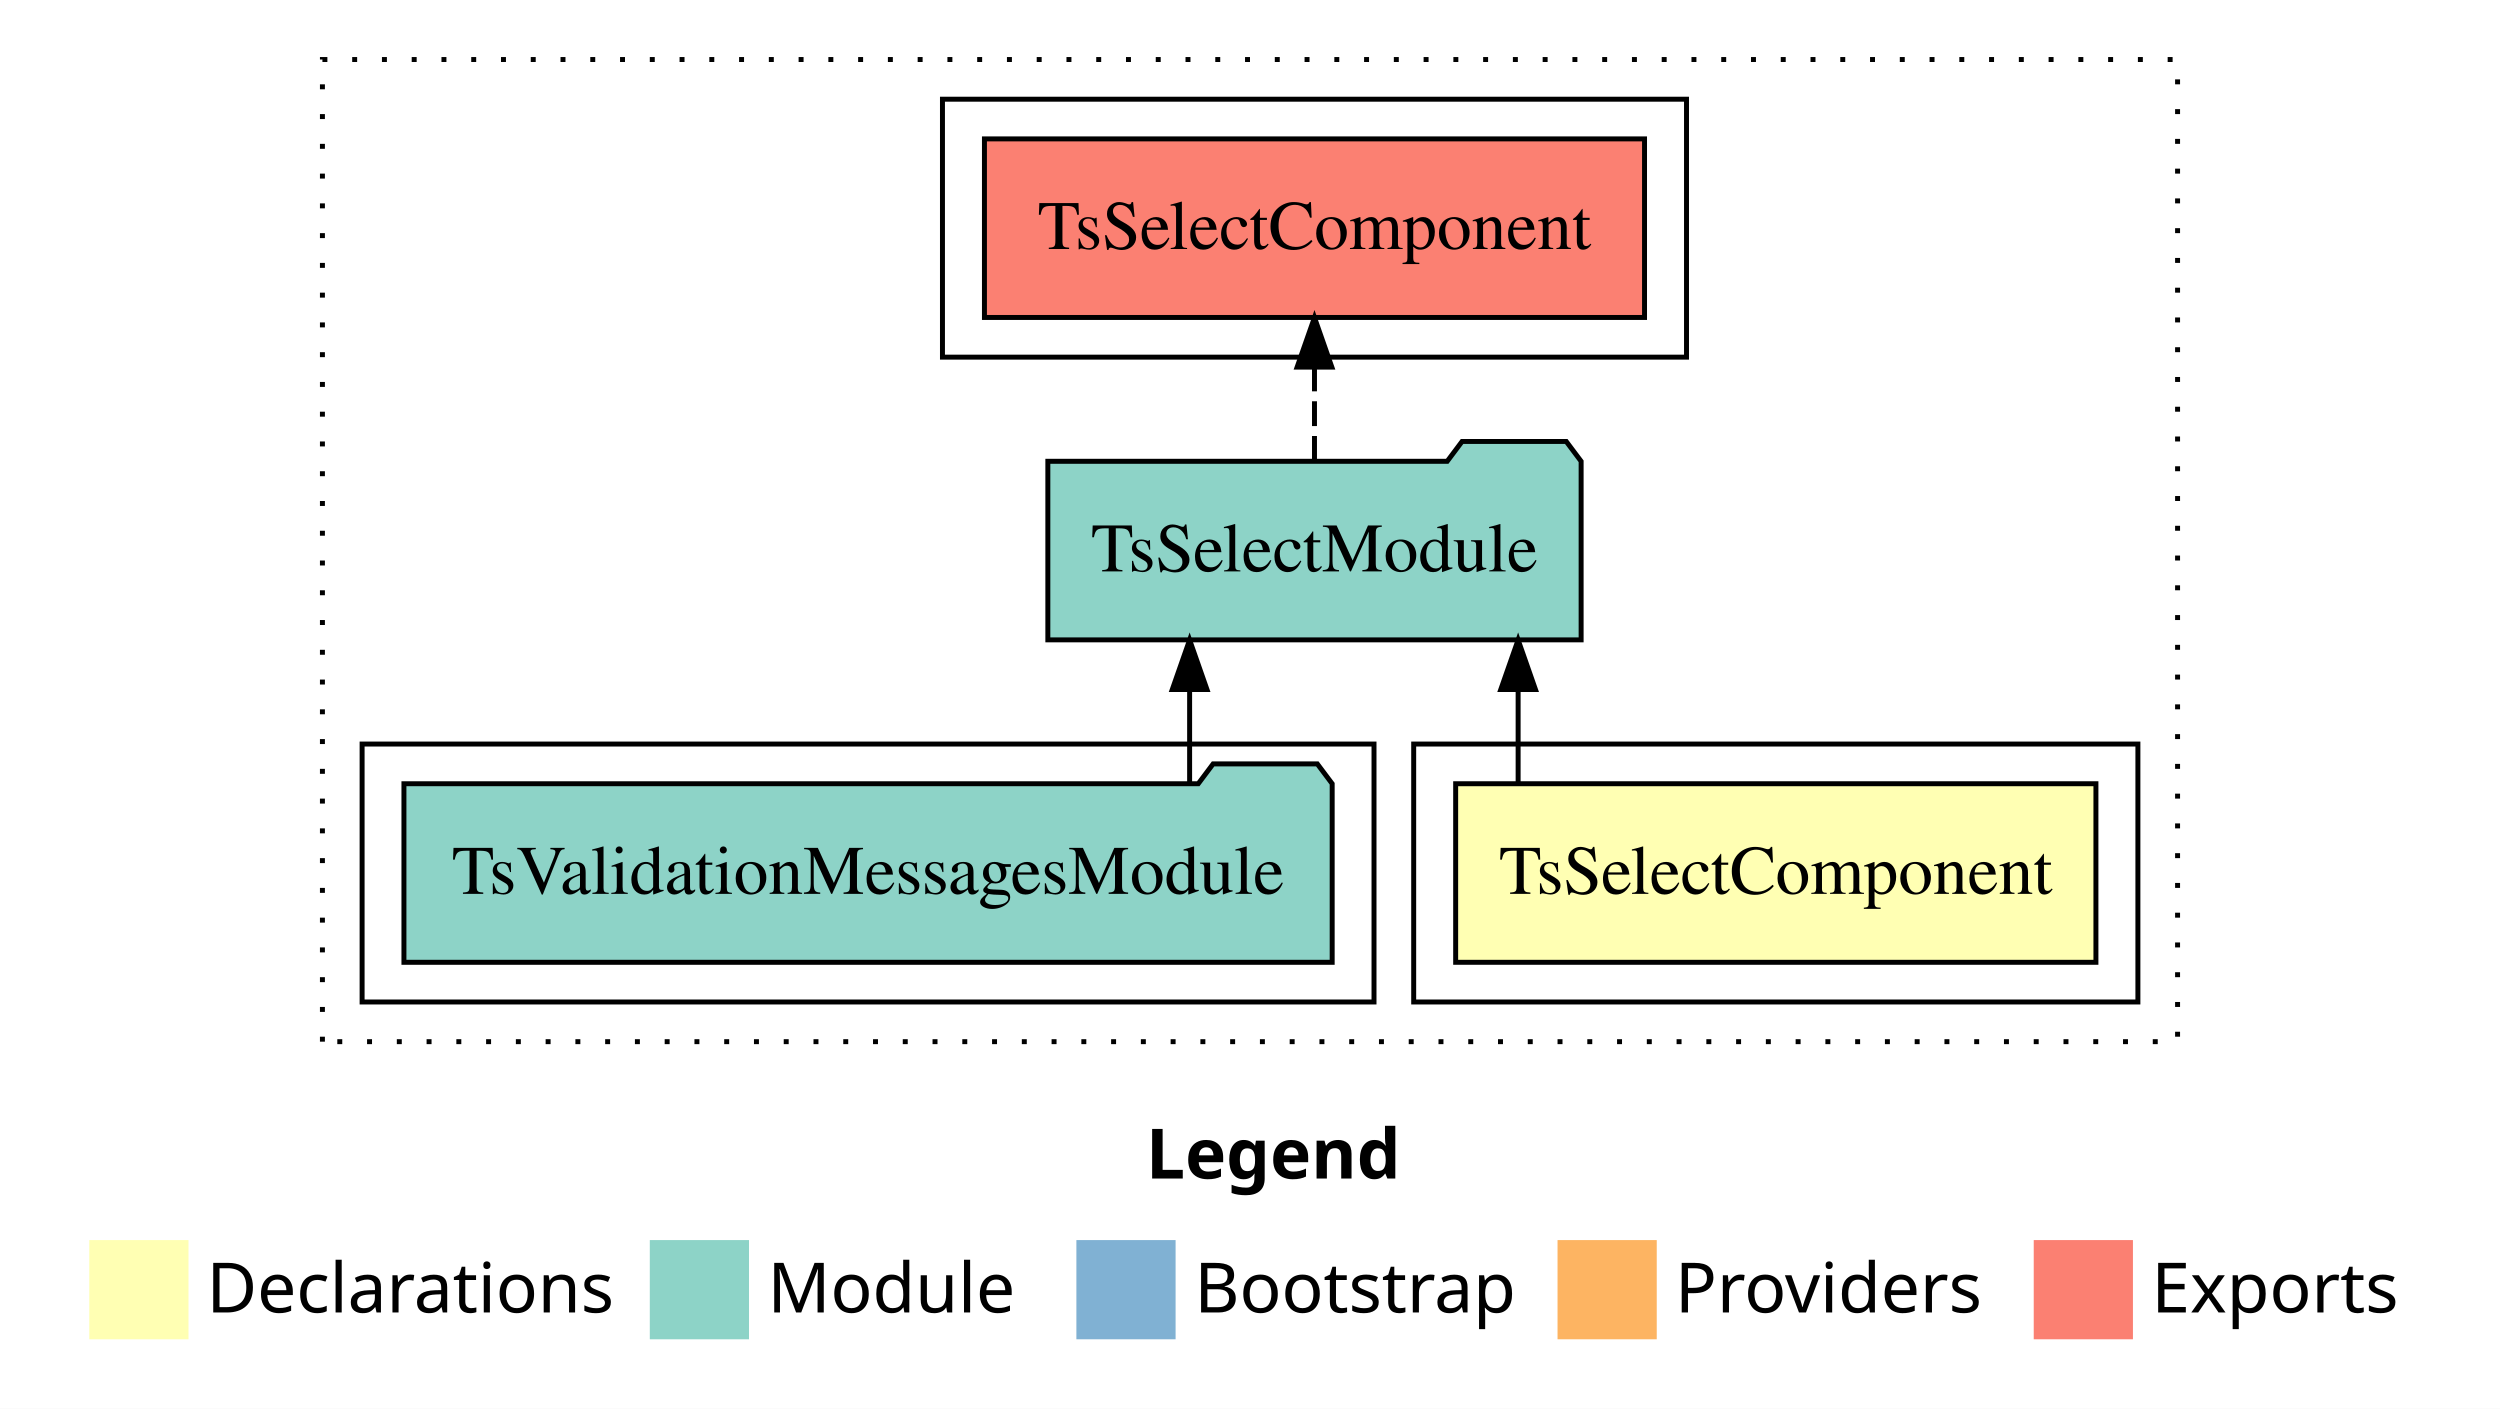
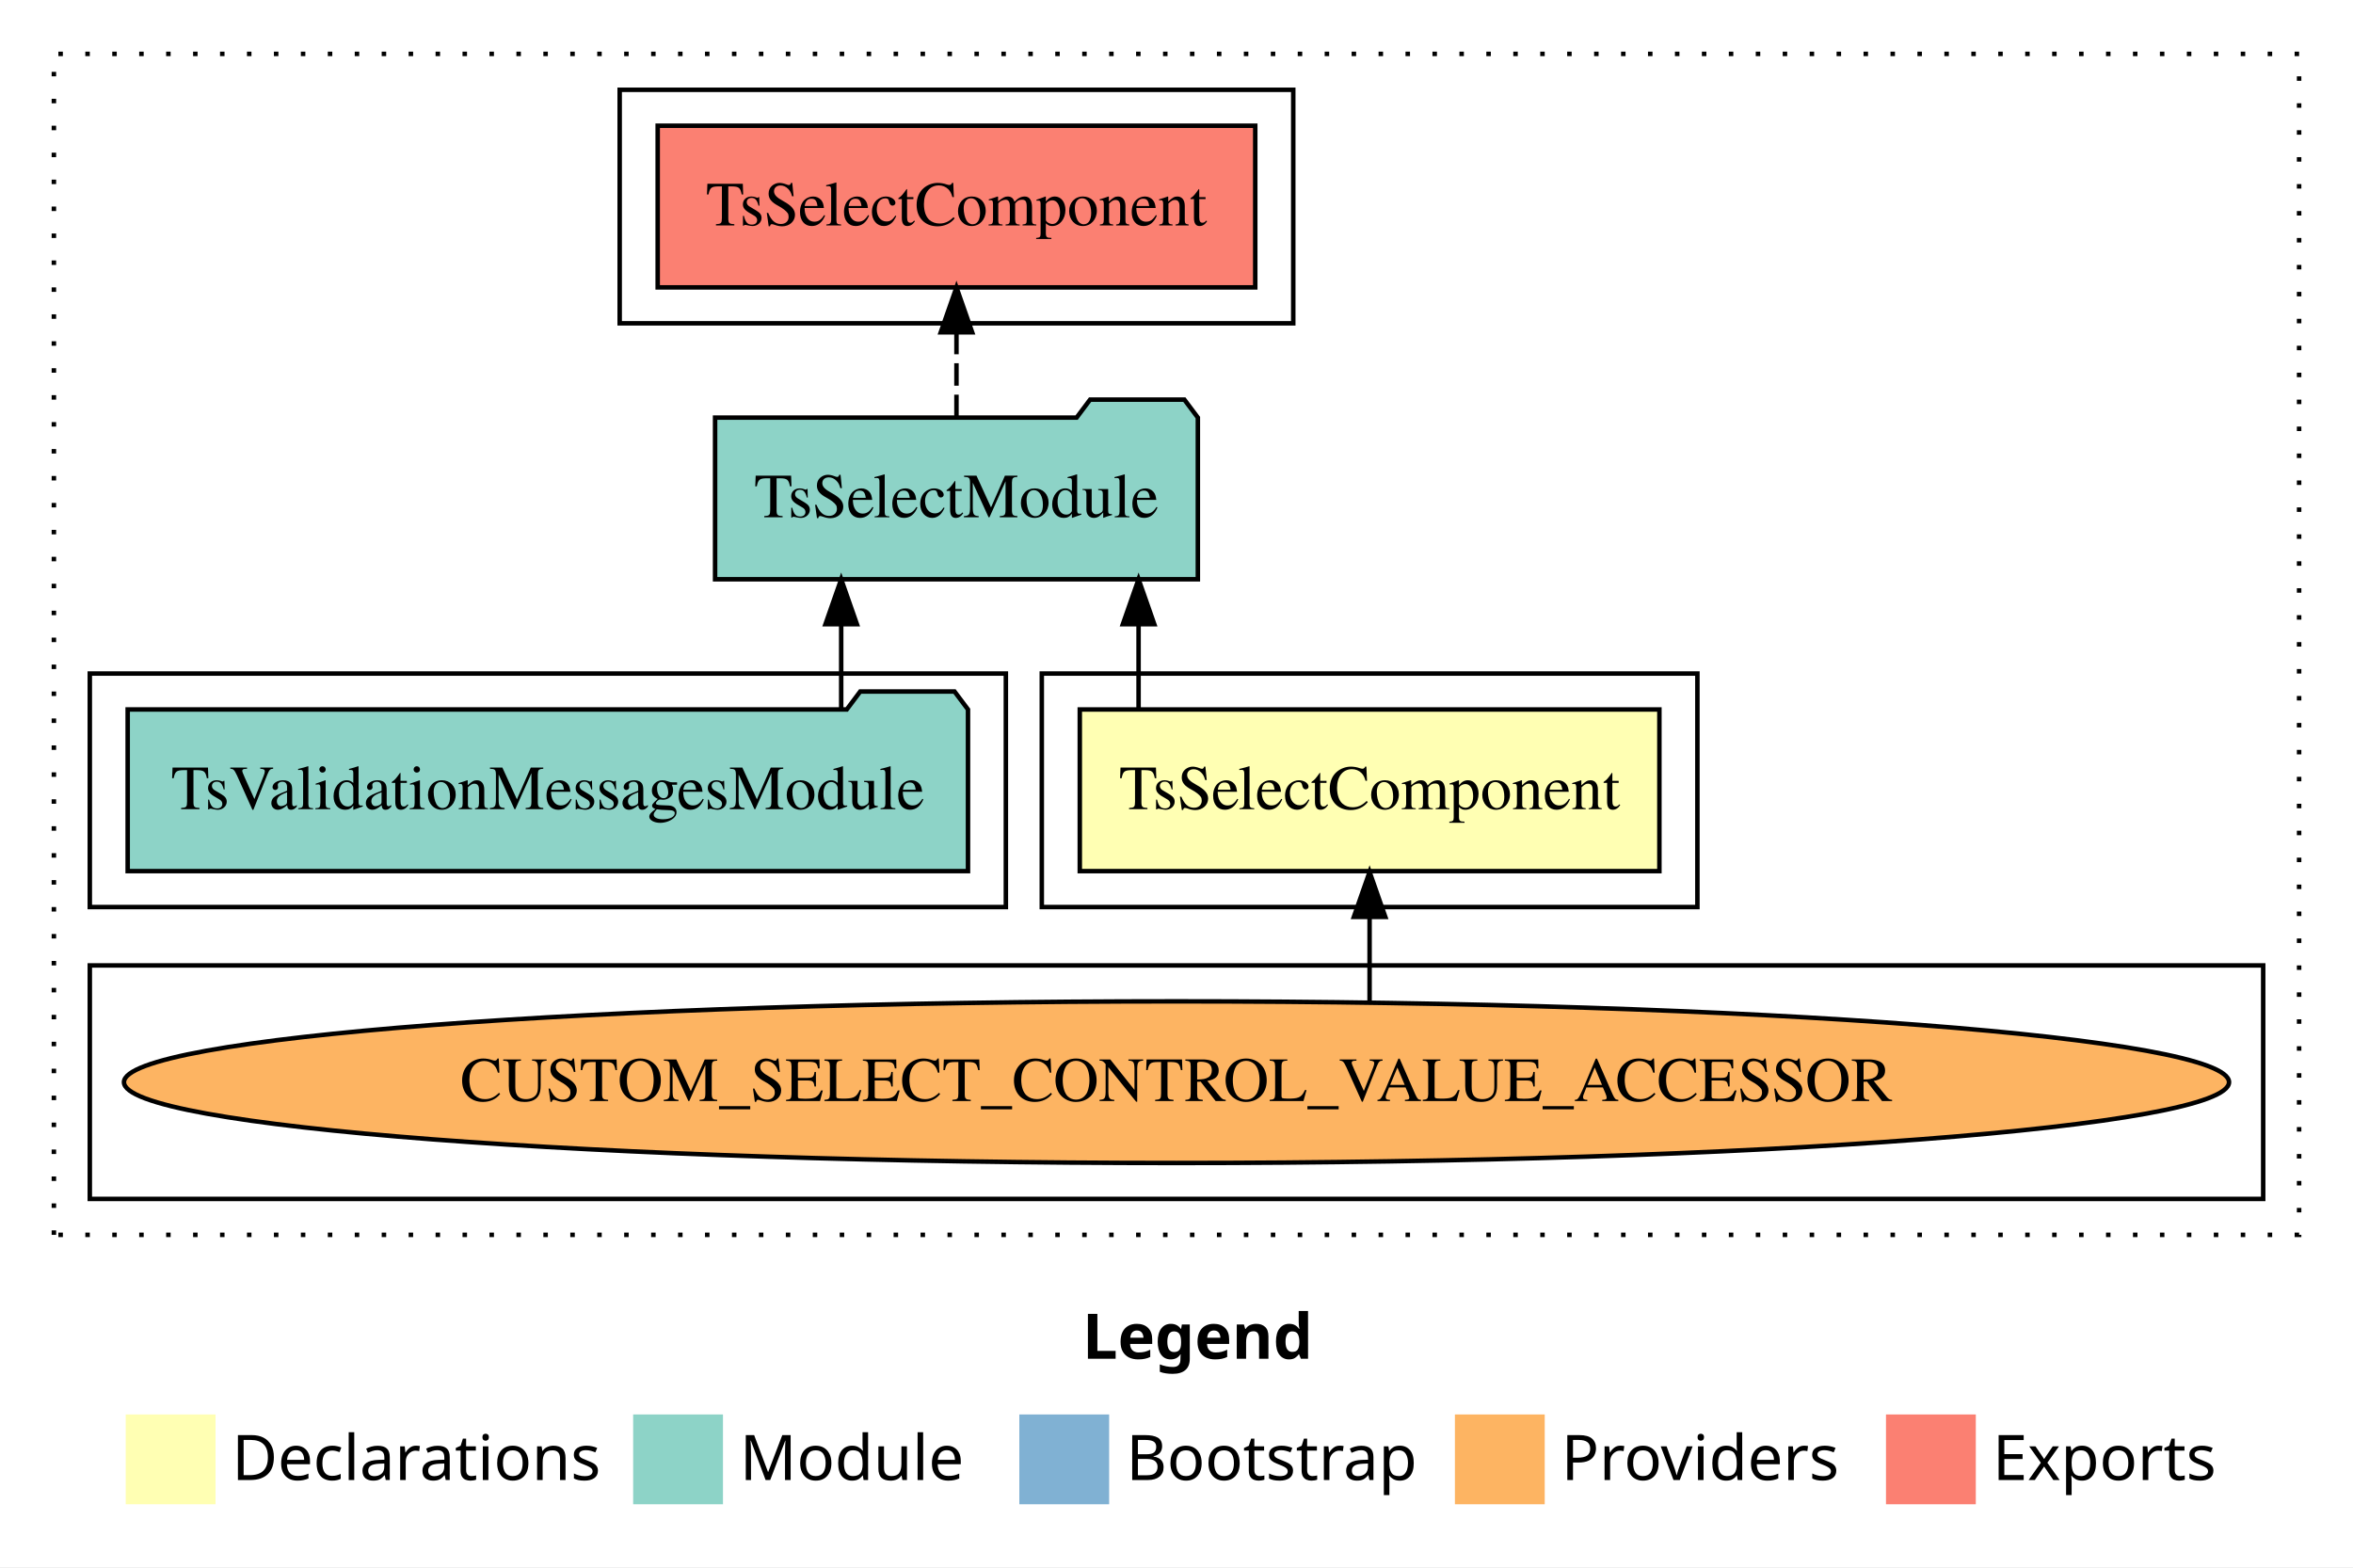
- <svg xmlns="http://www.w3.org/2000/svg" width="504pt" height="284pt" viewBox="0.00 0.00 504.00 284.00">
-   <g id="graph0" class="graph" transform="scale(1 1) rotate(0) translate(4 280)">
-     <polygon fill="#ffffff" stroke="transparent" points="-4,4 -4,-280 500,-280 500,4 -4,4" />
-     <text text-anchor="start" x="227.009" y="-42.4" font-family="sans-serif" font-weight="bold" font-size="14.00" fill="#000000">Legend</text>
-     <polygon fill="#ffffb3" stroke="transparent" points="14,-10 14,-30 34,-30 34,-10 14,-10" />
-     <text text-anchor="start" x="37.629" y="-15.4" font-family="sans-serif" font-size="14.00" fill="#000000">  Declarations</text>
-     <polygon fill="#8dd3c7" stroke="transparent" points="127,-10 127,-30 147,-30 147,-10 127,-10" />
-     <text text-anchor="start" x="150.725" y="-15.4" font-family="sans-serif" font-size="14.00" fill="#000000">  Module</text>
-     <polygon fill="#80b1d3" stroke="transparent" points="213,-10 213,-30 233,-30 233,-10 213,-10" />
-     <text text-anchor="start" x="236.781" y="-15.4" font-family="sans-serif" font-size="14.00" fill="#000000">  Bootstrap</text>
-     <polygon fill="#fdb462" stroke="transparent" points="310,-10 310,-30 330,-30 330,-10 310,-10" />
-     <text text-anchor="start" x="333.673" y="-15.4" font-family="sans-serif" font-size="14.00" fill="#000000">  Providers</text>
-     <polygon fill="#fb8072" stroke="transparent" points="406,-10 406,-30 426,-30 426,-10 406,-10" />
-     <text text-anchor="start" x="429.726" y="-15.4" font-family="sans-serif" font-size="14.00" fill="#000000">  Exports</text>
+ <svg xmlns="http://www.w3.org/2000/svg" width="524pt" height="349pt" viewBox="0.00 0.00 524.00 349.00">
+   <g id="graph0" class="graph" transform="scale(1 1) rotate(0) translate(4 345)">
+     <polygon fill="#ffffff" stroke="transparent" points="-4,4 -4,-345 520,-345 520,4 -4,4" />
+     <text text-anchor="start" x="237.009" y="-42.4" font-family="sans-serif" font-weight="bold" font-size="14.00" fill="#000000">Legend</text>
+     <polygon fill="#ffffb3" stroke="transparent" points="24,-10 24,-30 44,-30 44,-10 24,-10" />
+     <text text-anchor="start" x="47.629" y="-15.4" font-family="sans-serif" font-size="14.00" fill="#000000">  Declarations</text>
+     <polygon fill="#8dd3c7" stroke="transparent" points="137,-10 137,-30 157,-30 157,-10 137,-10" />
+     <text text-anchor="start" x="160.725" y="-15.4" font-family="sans-serif" font-size="14.00" fill="#000000">  Module</text>
+     <polygon fill="#80b1d3" stroke="transparent" points="223,-10 223,-30 243,-30 243,-10 223,-10" />
+     <text text-anchor="start" x="246.781" y="-15.4" font-family="sans-serif" font-size="14.00" fill="#000000">  Bootstrap</text>
+     <polygon fill="#fdb462" stroke="transparent" points="320,-10 320,-30 340,-30 340,-10 320,-10" />
+     <text text-anchor="start" x="343.673" y="-15.4" font-family="sans-serif" font-size="14.00" fill="#000000">  Providers</text>
+     <polygon fill="#fb8072" stroke="transparent" points="416,-10 416,-30 436,-30 436,-10 416,-10" />
+     <text text-anchor="start" x="439.726" y="-15.4" font-family="sans-serif" font-size="14.00" fill="#000000">  Exports</text>
    <g id="clust1" class="cluster">
-       <polygon fill="none" stroke="#000000" stroke-dasharray="1,5" points="61,-70 61,-268 435,-268 435,-70 61,-70" />
+       <polygon fill="none" stroke="#000000" stroke-dasharray="1,5" points="8,-70 8,-333 508,-333 508,-70 8,-70" />
    </g>
    <g id="clust2" class="cluster">
-       <polygon fill="none" stroke="#000000" points="281,-78 281,-130 427,-130 427,-78 281,-78" />
+       <polygon fill="none" stroke="#000000" points="228,-143 228,-195 374,-195 374,-143 228,-143" />
+     </g>
+     <g id="clust3" class="cluster">
+       <polygon fill="none" stroke="#000000" points="16,-78 16,-130 500,-130 500,-78 16,-78" />
    </g>
    <g id="clust4" class="cluster">
-       <polygon fill="none" stroke="#000000" points="69,-78 69,-130 273,-130 273,-78 69,-78" />
+       <polygon fill="none" stroke="#000000" points="16,-143 16,-195 220,-195 220,-143 16,-143" />
    </g>
    <g id="clust5" class="cluster">
-       <polygon fill="none" stroke="#000000" points="186,-208 186,-260 336,-260 336,-208 186,-208" />
+       <polygon fill="none" stroke="#000000" points="134,-273 134,-325 284,-325 284,-273 134,-273" />
    </g>
    <g id="node1" class="node">
-       <polygon fill="#ffffb3" stroke="#000000" points="418.538,-122 289.462,-122 289.462,-86 418.538,-86 418.538,-122" />
-       <text text-anchor="middle" x="354" y="-99.8" font-family="Times,serif" font-size="14.00" fill="#000000">TsSelectComponent</text>
+       <polygon fill="#ffffb3" stroke="#000000" points="365.538,-187 236.462,-187 236.462,-151 365.538,-151 365.538,-187" />
+       <text text-anchor="middle" x="301" y="-164.8" font-family="Times,serif" font-size="14.00" fill="#000000">TsSelectComponent</text>
    </g>
    <g id="node2" class="node">
-       <polygon fill="#8dd3c7" stroke="#000000" points="314.755,-187 311.755,-191 290.755,-191 287.755,-187 207.245,-187 207.245,-151 314.755,-151 314.755,-187" />
-       <text text-anchor="middle" x="261" y="-164.8" font-family="Times,serif" font-size="14.00" fill="#000000">TsSelectModule</text>
+       <polygon fill="#8dd3c7" stroke="#000000" points="262.755,-252 259.755,-256 238.755,-256 235.755,-252 155.245,-252 155.245,-216 262.755,-216 262.755,-252" />
+       <text text-anchor="middle" x="209" y="-229.8" font-family="Times,serif" font-size="14.00" fill="#000000">TsSelectModule</text>
    </g>
    <g id="edge1" class="edge">
-       <path fill="none" stroke="#000000" d="M302.054,-122.106C302.054,-122.106 302.054,-140.991 302.054,-140.991" />
-       <polygon fill="#000000" stroke="#000000" points="298.554,-140.991 302.054,-150.991 305.554,-140.991 298.554,-140.991" />
+       <path fill="none" stroke="#000000" d="M249.554,-187.106C249.554,-187.106 249.554,-205.991 249.554,-205.991" />
+       <polygon fill="#000000" stroke="#000000" points="246.054,-205.991 249.554,-215.991 253.054,-205.991 246.054,-205.991" />
+     </g>
+     <g id="node5" class="node">
+       <polygon fill="#fb8072" stroke="#000000" points="275.537,-317 142.463,-317 142.463,-281 275.537,-281 275.537,-317" />
+       <text text-anchor="middle" x="209" y="-294.8" font-family="Times,serif" font-size="14.00" fill="#000000">TsSelectComponent </text>
+     </g>
+     <g id="edge4" class="edge">
+       <path fill="none" stroke="#000000" stroke-dasharray="5,2" d="M209,-252.106C209,-252.106 209,-270.991 209,-270.991" />
+       <polygon fill="#000000" stroke="#000000" points="205.5,-270.991 209,-280.991 212.5,-270.991 205.5,-270.991" />
+     </g>
+     <g id="node3" class="node">
+       <ellipse fill="#fdb462" stroke="#000000" cx="258" cy="-104" rx="234.394" ry="18" />
+       <text text-anchor="middle" x="258" y="-99.8" font-family="Times,serif" font-size="14.00" fill="#000000">CUSTOM_SELECT_CONTROL_VALUE_ACCESSOR</text>
+     </g>
+     <g id="edge2" class="edge">
+       <path fill="none" stroke="#000000" d="M301,-121.761C301,-121.761 301,-140.807 301,-140.807" />
+       <polygon fill="#000000" stroke="#000000" points="297.5,-140.807 301,-150.807 304.5,-140.808 297.5,-140.807" />
    </g>
    <g id="node4" class="node">
-       <polygon fill="#fb8072" stroke="#000000" points="327.537,-252 194.463,-252 194.463,-216 327.537,-216 327.537,-252" />
-       <text text-anchor="middle" x="261" y="-229.8" font-family="Times,serif" font-size="14.00" fill="#000000">TsSelectComponent </text>
+       <polygon fill="#8dd3c7" stroke="#000000" points="211.567,-187 208.567,-191 187.567,-191 184.567,-187 24.433,-187 24.433,-151 211.567,-151 211.567,-187" />
+       <text text-anchor="middle" x="118" y="-164.8" font-family="Times,serif" font-size="14.00" fill="#000000">TsValidationMessagesModule</text>
    </g>
    <g id="edge3" class="edge">
-       <path fill="none" stroke="#000000" stroke-dasharray="5,2" d="M261,-187.106C261,-187.106 261,-205.991 261,-205.991" />
-       <polygon fill="#000000" stroke="#000000" points="257.5,-205.991 261,-215.991 264.5,-205.991 257.5,-205.991" />
-     </g>
-     <g id="node3" class="node">
-       <polygon fill="#8dd3c7" stroke="#000000" points="264.567,-122 261.567,-126 240.567,-126 237.567,-122 77.433,-122 77.433,-86 264.567,-86 264.567,-122" />
-       <text text-anchor="middle" x="171" y="-99.8" font-family="Times,serif" font-size="14.00" fill="#000000">TsValidationMessagesModule</text>
-     </g>
-     <g id="edge2" class="edge">
-       <path fill="none" stroke="#000000" d="M235.828,-122.106C235.828,-122.106 235.828,-140.991 235.828,-140.991" />
-       <polygon fill="#000000" stroke="#000000" points="232.328,-140.991 235.828,-150.991 239.328,-140.991 232.328,-140.991" />
+       <path fill="none" stroke="#000000" d="M183.328,-187.106C183.328,-187.106 183.328,-205.991 183.328,-205.991" />
+       <polygon fill="#000000" stroke="#000000" points="179.828,-205.991 183.328,-215.991 186.828,-205.991 179.828,-205.991" />
    </g>
  </g>
</svg>
